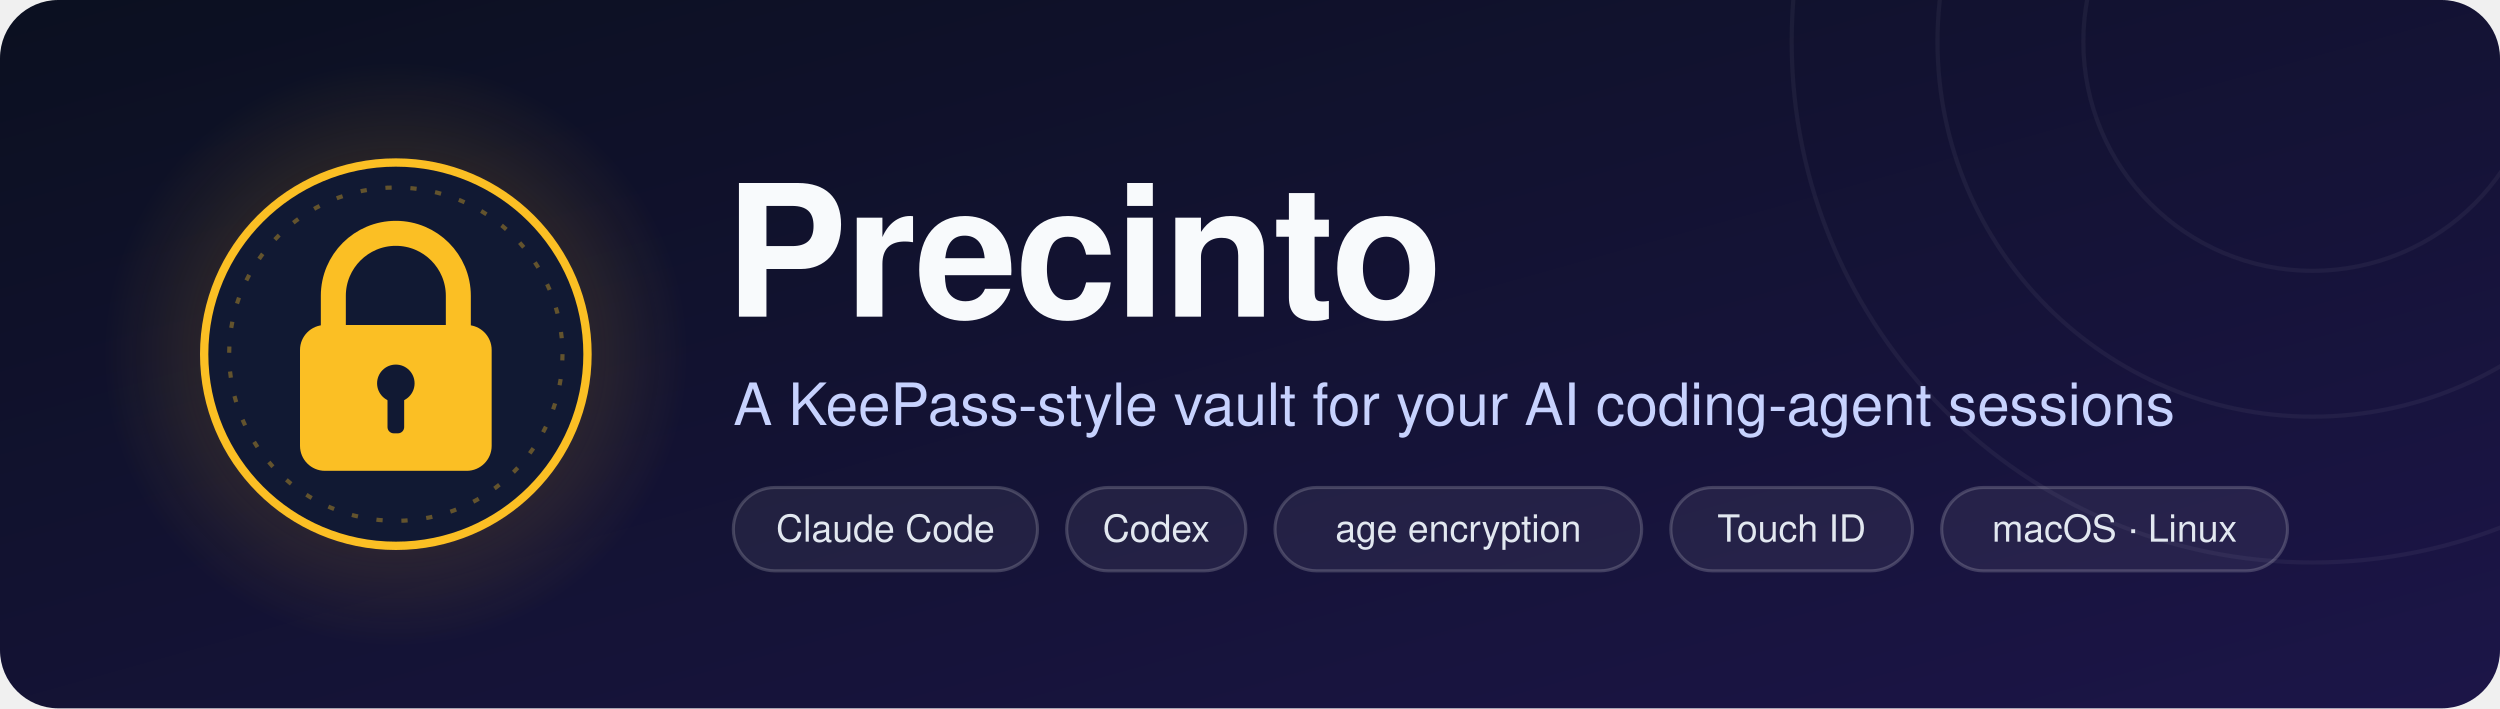
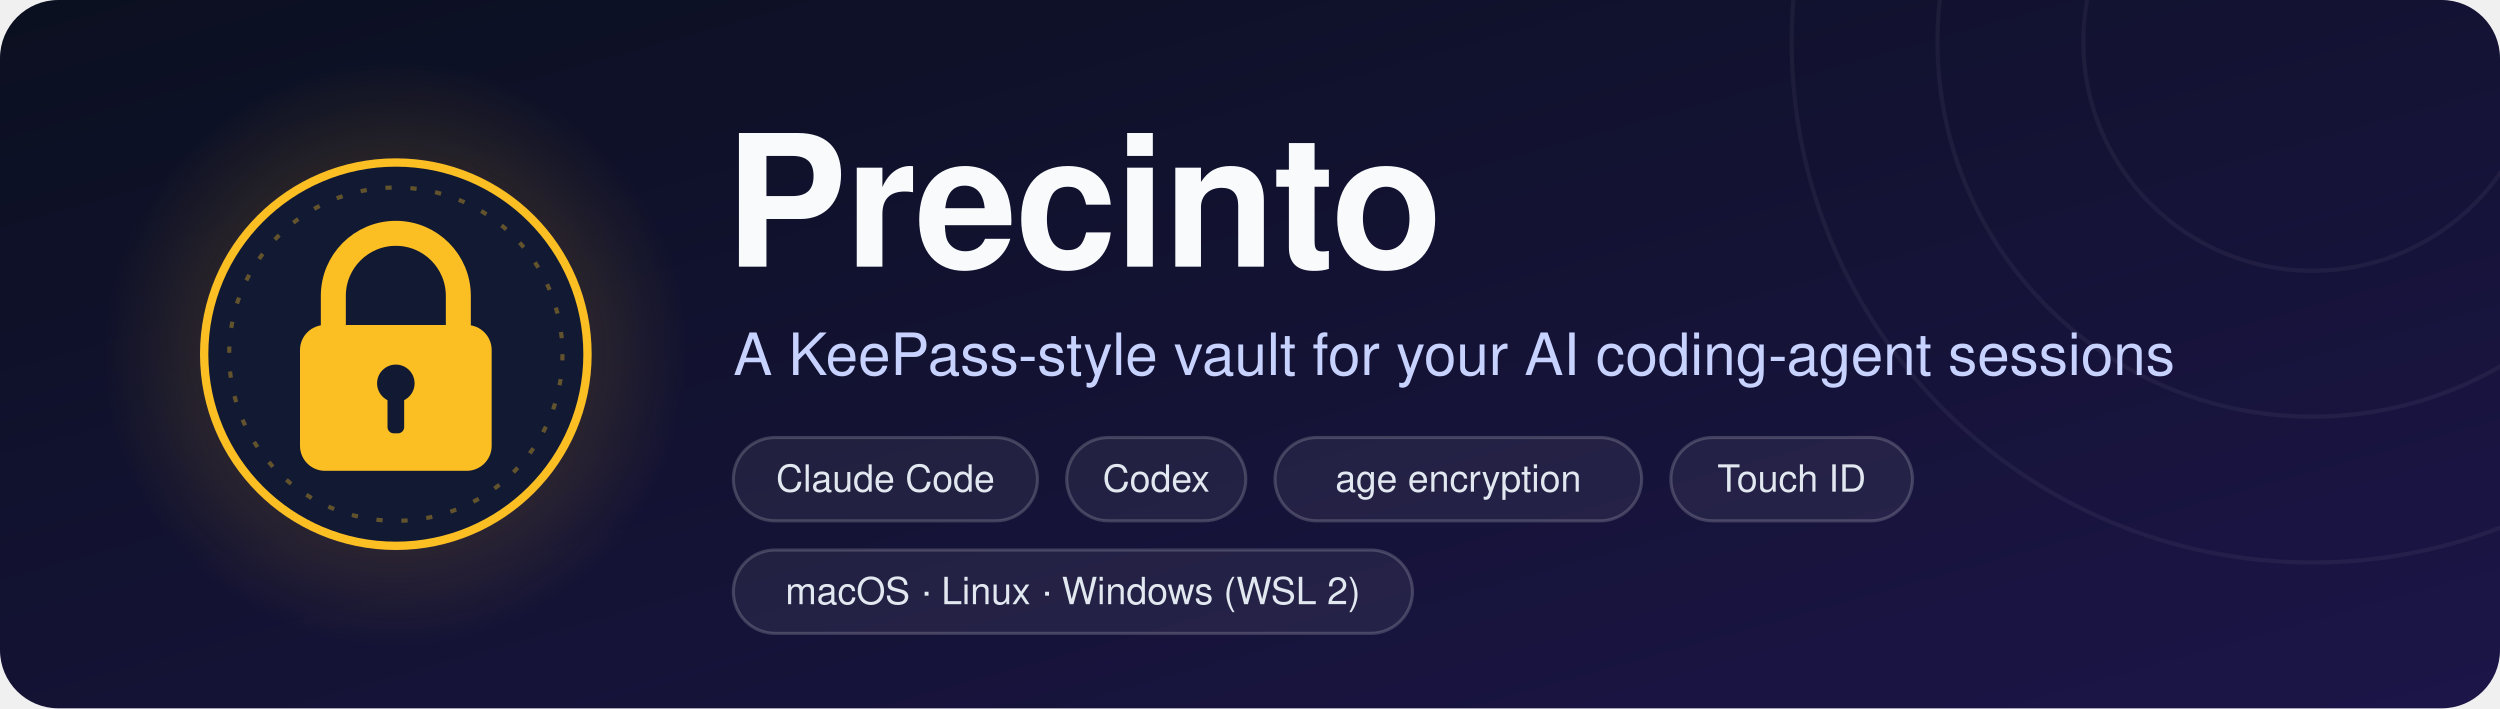
<svg xmlns="http://www.w3.org/2000/svg" width="1200" height="340" viewBox="0 0 1200 340" role="img" aria-labelledby="title desc">
  <defs>
    <linearGradient id="bg" x1="0" y1="0" x2="1" y2="1">
      <stop offset="0" stop-color="#0b1020" />
      <stop offset="1" stop-color="#1c1548" />
    </linearGradient>
    <radialGradient id="glow" cx="0.5" cy="0.5" r="0.5">
      <stop offset="0" stop-color="#fbbf24" stop-opacity="0.30" />
      <stop offset="1" stop-color="#fbbf24" stop-opacity="0" />
    </radialGradient>
    <clipPath id="card">
      <rect width="1200" height="340" rx="28" />
    </clipPath>
    <style>
      text { font-family: -apple-system, BlinkMacSystemFont, "Segoe UI", Helvetica, Arial, sans-serif; }
      .title { font-size: 88px; font-weight: 700; fill: #f8fafc; letter-spacing: -1px; }
      .tagline { font-size: 28px; fill: #c7d2fe; }
      .pill rect { fill: #ffffff; fill-opacity: 0.06; stroke: #ffffff; stroke-opacity: 0.18; stroke-width: 1.5; }
      .pill text { font-size: 18px; fill: #e2e8f0; text-anchor: middle; }
    </style>
  </defs>
  <rect width="1200" height="340" rx="28" fill="url(#bg)" />
  <g clip-path="url(#card)">
    <g fill="none" stroke="#ffffff" stroke-opacity="0.05" stroke-width="2">
      <circle cx="1110" cy="20" r="110" />
      <circle cx="1110" cy="20" r="180" />
      <circle cx="1110" cy="20" r="250" />
    </g>
    <circle cx="190" cy="170" r="140" fill="url(#glow)" />
  </g>
  <circle cx="190" cy="170" r="92" fill="#111933" stroke="#fbbf24" stroke-width="4" />
  <circle cx="190" cy="170" r="80" fill="none" stroke="#fbbf24" stroke-opacity="0.35" stroke-width="2" stroke-dasharray="3 9" />
  <path d="M160 162 V142 a30 30 0 0 1 60 0 V162" fill="none" stroke="#fbbf24" stroke-width="12" stroke-linecap="round" />
  <rect x="144" y="156" width="92" height="70" rx="12" fill="#fbbf24" />
  <circle cx="190" cy="184" r="9" fill="#111933" />
  <rect x="186" y="186" width="8" height="22" rx="3" fill="#111933" />
-   <text class="title" x="348" y="152">Precinto</text>
-   <text class="tagline" x="352" y="204">A KeePass-style vault for your AI coding-agent sessions</text>
+   <text class="title" x="348" y="128">Precinto</text>
+   <text class="tagline" x="352" y="180">A KeePass-style vault for your AI coding-agent sessions</text>
  <g class="pill">
-     <rect x="352" y="234" width="146" height="40" rx="20" />
-     <text x="425" y="260">Claude Code</text>
+     <rect x="352" y="210" width="146" height="40" rx="20" />
+     <text x="425" y="236">Claude Code</text>
  </g>
  <g class="pill">
-     <rect x="512" y="234" width="86" height="40" rx="20" />
-     <text x="555" y="260">Codex</text>
+     <rect x="512" y="210" width="86" height="40" rx="20" />
+     <text x="555" y="236">Codex</text>
  </g>
  <g class="pill">
-     <rect x="612" y="234" width="176" height="40" rx="20" />
-     <text x="700" y="260">age encryption</text>
+     <rect x="612" y="210" width="176" height="40" rx="20" />
+     <text x="700" y="236">age encryption</text>
  </g>
  <g class="pill">
-     <rect x="802" y="234" width="116" height="40" rx="20" />
-     <text x="860" y="260">Touch ID</text>
+     <rect x="802" y="210" width="116" height="40" rx="20" />
+     <text x="860" y="236">Touch ID</text>
  </g>
  <g class="pill">
-     <rect x="932" y="234" width="166" height="40" rx="20" />
-     <text x="1015" y="260">macOS · Linux</text>
+     <rect x="352" y="264" width="326" height="40" rx="20" />
+     <text x="515" y="290">macOS · Linux · Windows (WSL 2)</text>
  </g>
</svg>
